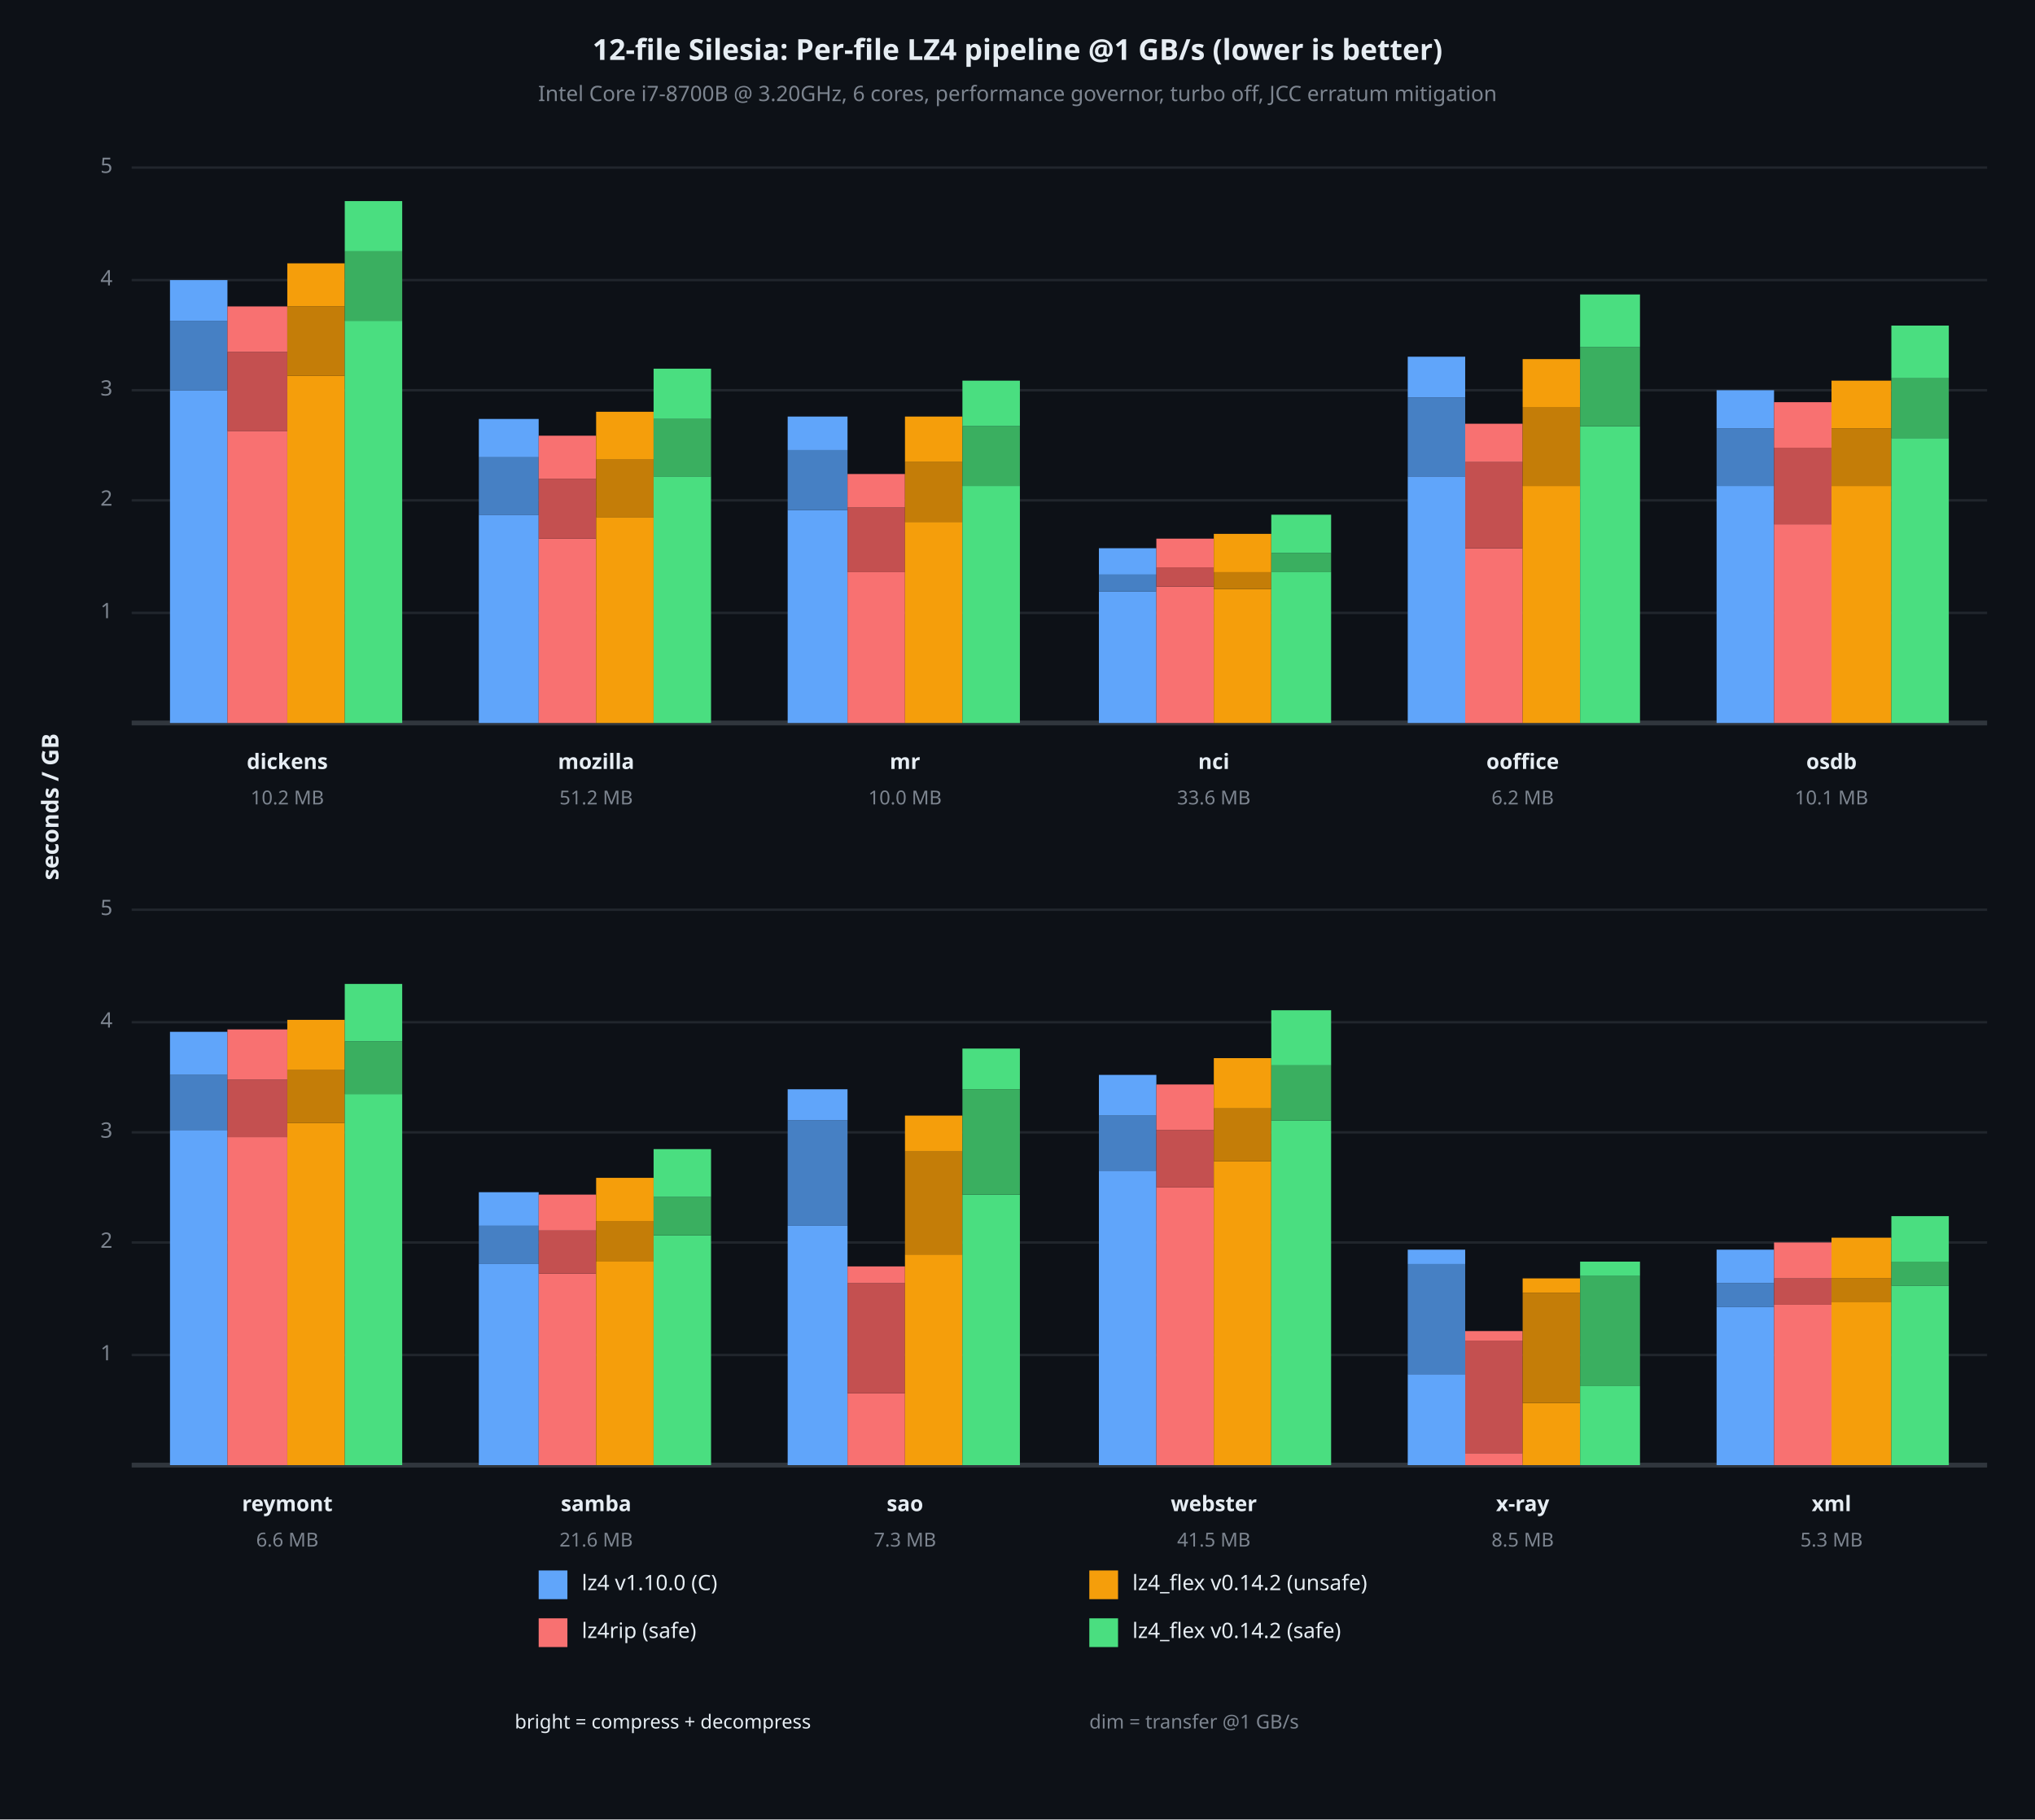
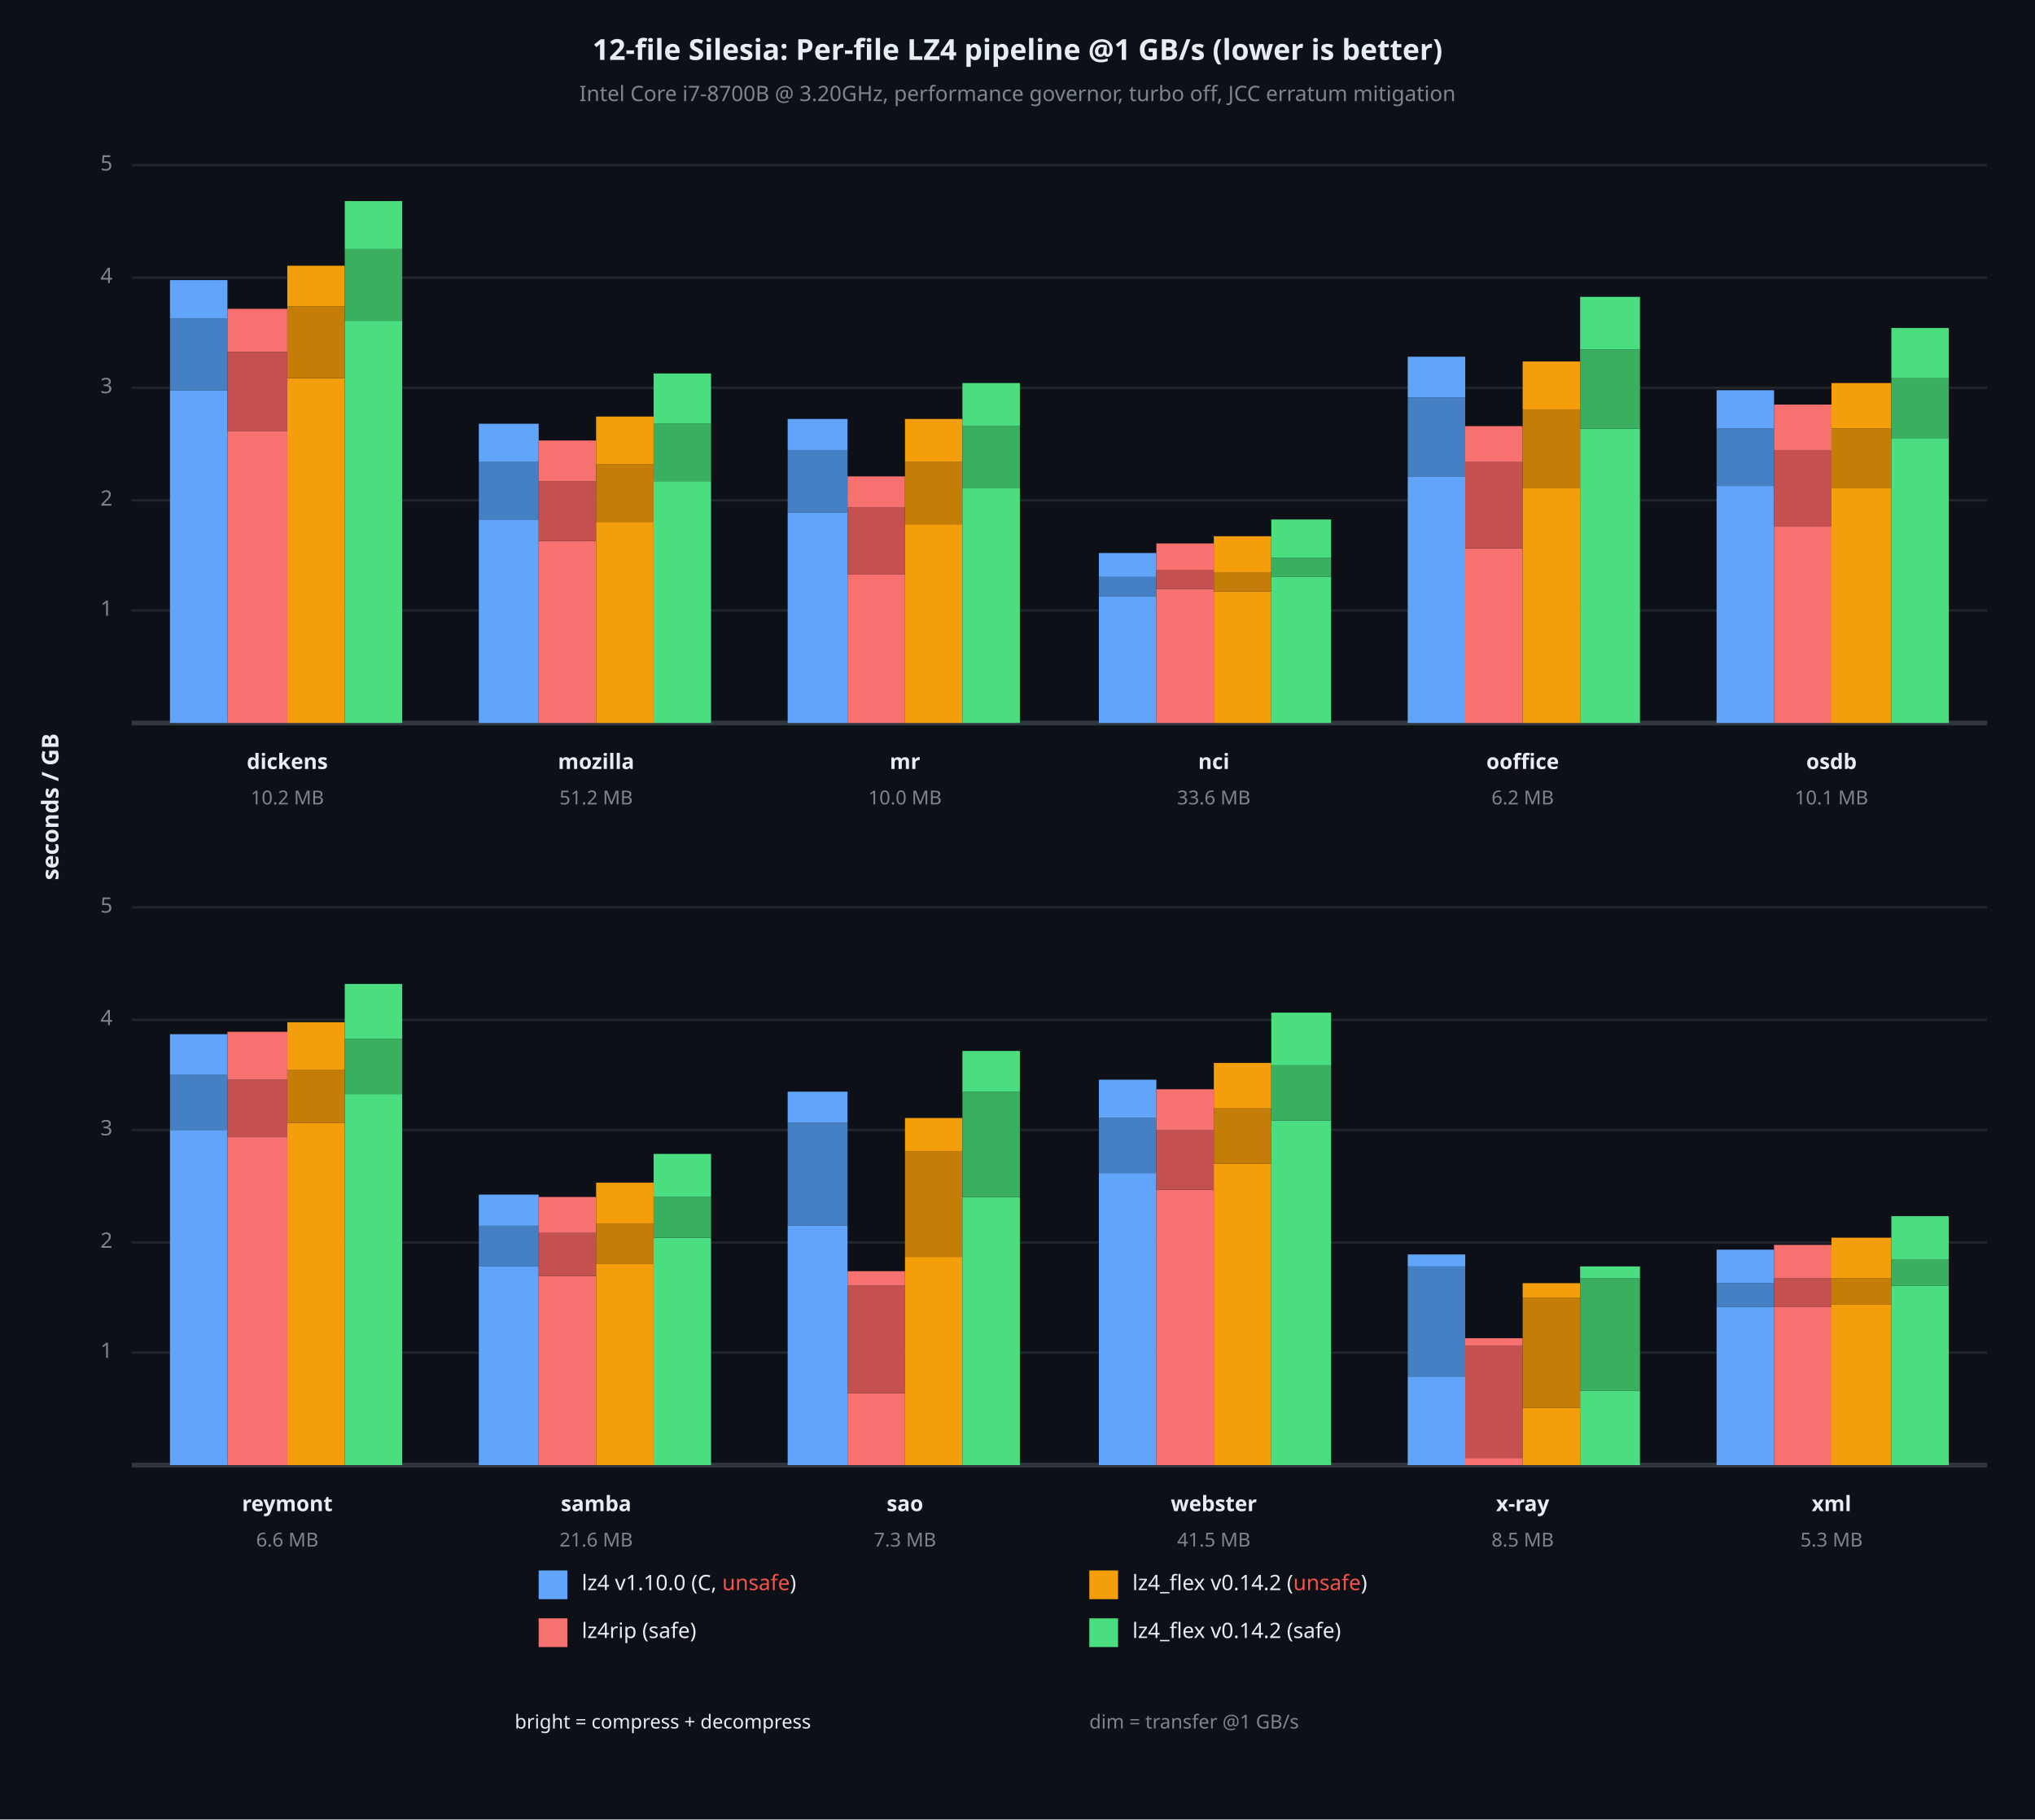
<svg xmlns="http://www.w3.org/2000/svg" viewBox="0 0 850 760" font-family="system-ui, -apple-system, sans-serif">
  <rect x="0" y="0" width="850" height="760" opacity="1" fill="#0D1117" stroke="none" />
  <text x="425" y="22" dy="0.5ex" text-anchor="middle" font-family="sans-serif" font-size="12.097" opacity="1" fill="#E6EDF3" font-weight="bold">
12-file Silesia: Per-file LZ4 pipeline @1 GB/s (lower is better)
</text>
  <text x="425" y="40" dy="0.5ex" text-anchor="middle" font-family="sans-serif" font-size="8.871" opacity="1" fill="#7D8590">
- Intel Core i7-8700B @ 3.20GHz, 6 cores, performance governor, turbo off, JCC erratum mitigation
+ Intel Core i7-8700B @ 3.20GHz, performance governor, turbo off, JCC erratum mitigation
</text>
  <text x="22" y="337" dy="0.5ex" text-anchor="middle" font-family="sans-serif" font-size="9.677" opacity="1" fill="#E6EDF3" font-weight="bold" transform="rotate(270, 22, 337)">
seconds / GB
</text>
-   <polyline fill="none" opacity="1" stroke="#21262D" stroke-width="1" points="55,256 830,256 " />
-   <text x="47" y="256" dy="0.5ex" text-anchor="end" font-family="sans-serif" font-size="8.871" opacity="1" fill="#7D8590">
+   <polyline fill="none" opacity="1" stroke="#21262D" stroke-width="1" points="55,255 830,255 " />
+   <text x="47" y="255" dy="0.5ex" text-anchor="end" font-family="sans-serif" font-size="8.871" opacity="1" fill="#7D8590">
1
</text>
  <polyline fill="none" opacity="1" stroke="#21262D" stroke-width="1" points="55,209 830,209 " />
  <text x="47" y="209" dy="0.5ex" text-anchor="end" font-family="sans-serif" font-size="8.871" opacity="1" fill="#7D8590">
2
</text>
-   <polyline fill="none" opacity="1" stroke="#21262D" stroke-width="1" points="55,163 830,163 " />
-   <text x="47" y="163" dy="0.5ex" text-anchor="end" font-family="sans-serif" font-size="8.871" opacity="1" fill="#7D8590">
+   <polyline fill="none" opacity="1" stroke="#21262D" stroke-width="1" points="55,162 830,162 " />
+   <text x="47" y="162" dy="0.5ex" text-anchor="end" font-family="sans-serif" font-size="8.871" opacity="1" fill="#7D8590">
3
</text>
-   <polyline fill="none" opacity="1" stroke="#21262D" stroke-width="1" points="55,117 830,117 " />
-   <text x="47" y="117" dy="0.5ex" text-anchor="end" font-family="sans-serif" font-size="8.871" opacity="1" fill="#7D8590">
+   <polyline fill="none" opacity="1" stroke="#21262D" stroke-width="1" points="55,116 830,116 " />
+   <text x="47" y="116" dy="0.5ex" text-anchor="end" font-family="sans-serif" font-size="8.871" opacity="1" fill="#7D8590">
4
</text>
-   <polyline fill="none" opacity="1" stroke="#21262D" stroke-width="1" points="55,70 830,70 " />
-   <text x="47" y="70" dy="0.5ex" text-anchor="end" font-family="sans-serif" font-size="8.871" opacity="1" fill="#7D8590">
+   <polyline fill="none" opacity="1" stroke="#21262D" stroke-width="1" points="55,69 830,69 " />
+   <text x="47" y="69" dy="0.5ex" text-anchor="end" font-family="sans-serif" font-size="8.871" opacity="1" fill="#7D8590">
5
</text>
  <polyline fill="none" opacity="1" stroke="#30363D" stroke-width="2" points="55,302 830,302 " />
  <rect x="71" y="163" width="24" height="139" opacity="1" fill="#60A5FA" stroke="none" />
-   <rect x="71" y="134" width="24" height="29" opacity="1" fill="#4680C4" stroke="none" />
-   <rect x="71" y="117" width="24" height="17" opacity="1" fill="#60A5FA" stroke="none" />
+   <rect x="71" y="133" width="24" height="30" opacity="1" fill="#4680C4" stroke="none" />
+   <rect x="71" y="117" width="24" height="16" opacity="1" fill="#60A5FA" stroke="none" />
  <rect x="95" y="180" width="25" height="122" opacity="1" fill="#F87171" stroke="none" />
  <rect x="95" y="147" width="25" height="33" opacity="1" fill="#C45050" stroke="none" />
-   <rect x="95" y="128" width="25" height="19" opacity="1" fill="#F87171" stroke="none" />
-   <rect x="120" y="157" width="24" height="145" opacity="1" fill="#F59E0B" stroke="none" />
-   <rect x="120" y="128" width="24" height="29" opacity="1" fill="#C47D08" stroke="none" />
-   <rect x="120" y="110" width="24" height="18" opacity="1" fill="#F59E0B" stroke="none" />
+   <rect x="95" y="129" width="25" height="18" opacity="1" fill="#F87171" stroke="none" />
+   <rect x="120" y="158" width="24" height="144" opacity="1" fill="#F59E0B" stroke="none" />
+   <rect x="120" y="128" width="24" height="30" opacity="1" fill="#C47D08" stroke="none" />
+   <rect x="120" y="111" width="24" height="17" opacity="1" fill="#F59E0B" stroke="none" />
  <rect x="144" y="134" width="24" height="168" opacity="1" fill="#4ADE80" stroke="none" />
-   <rect x="144" y="105" width="24" height="29" opacity="1" fill="#3AAF60" stroke="none" />
-   <rect x="144" y="84" width="24" height="21" opacity="1" fill="#4ADE80" stroke="none" />
+   <rect x="144" y="104" width="24" height="30" opacity="1" fill="#3AAF60" stroke="none" />
+   <rect x="144" y="84" width="24" height="20" opacity="1" fill="#4ADE80" stroke="none" />
  <text x="120" y="319" dy="0.5ex" text-anchor="middle" font-family="sans-serif" font-size="8.871" opacity="1" fill="#E6EDF3" font-weight="bold">
dickens
</text>
  <text x="120" y="334" dy="0.5ex" text-anchor="middle" font-family="sans-serif" font-size="8.065" opacity="1" fill="#7D8590">
10.2 MB
</text>
-   <rect x="200" y="215" width="25" height="87" opacity="1" fill="#60A5FA" stroke="none" />
-   <rect x="200" y="191" width="25" height="24" opacity="1" fill="#4680C4" stroke="none" />
-   <rect x="200" y="175" width="25" height="16" opacity="1" fill="#60A5FA" stroke="none" />
-   <rect x="225" y="225" width="24" height="77" opacity="1" fill="#F87171" stroke="none" />
-   <rect x="225" y="200" width="24" height="25" opacity="1" fill="#C45050" stroke="none" />
-   <rect x="225" y="182" width="24" height="18" opacity="1" fill="#F87171" stroke="none" />
-   <rect x="249" y="216" width="24" height="86" opacity="1" fill="#F59E0B" stroke="none" />
-   <rect x="249" y="192" width="24" height="24" opacity="1" fill="#C47D08" stroke="none" />
-   <rect x="249" y="172" width="24" height="20" opacity="1" fill="#F59E0B" stroke="none" />
-   <rect x="273" y="199" width="24" height="103" opacity="1" fill="#4ADE80" stroke="none" />
-   <rect x="273" y="175" width="24" height="24" opacity="1" fill="#3AAF60" stroke="none" />
-   <rect x="273" y="154" width="24" height="21" opacity="1" fill="#4ADE80" stroke="none" />
+   <rect x="200" y="217" width="25" height="85" opacity="1" fill="#60A5FA" stroke="none" />
+   <rect x="200" y="193" width="25" height="24" opacity="1" fill="#4680C4" stroke="none" />
+   <rect x="200" y="177" width="25" height="16" opacity="1" fill="#60A5FA" stroke="none" />
+   <rect x="225" y="226" width="24" height="76" opacity="1" fill="#F87171" stroke="none" />
+   <rect x="225" y="201" width="24" height="25" opacity="1" fill="#C45050" stroke="none" />
+   <rect x="225" y="184" width="24" height="17" opacity="1" fill="#F87171" stroke="none" />
+   <rect x="249" y="218" width="24" height="84" opacity="1" fill="#F59E0B" stroke="none" />
+   <rect x="249" y="194" width="24" height="24" opacity="1" fill="#C47D08" stroke="none" />
+   <rect x="249" y="174" width="24" height="20" opacity="1" fill="#F59E0B" stroke="none" />
+   <rect x="273" y="201" width="24" height="101" opacity="1" fill="#4ADE80" stroke="none" />
+   <rect x="273" y="177" width="24" height="24" opacity="1" fill="#3AAF60" stroke="none" />
+   <rect x="273" y="156" width="24" height="21" opacity="1" fill="#4ADE80" stroke="none" />
  <text x="249" y="319" dy="0.5ex" text-anchor="middle" font-family="sans-serif" font-size="8.871" opacity="1" fill="#E6EDF3" font-weight="bold">
mozilla
</text>
  <text x="249" y="334" dy="0.5ex" text-anchor="middle" font-family="sans-serif" font-size="8.065" opacity="1" fill="#7D8590">
51.2 MB
</text>
-   <rect x="329" y="213" width="25" height="89" opacity="1" fill="#60A5FA" stroke="none" />
-   <rect x="329" y="188" width="25" height="25" opacity="1" fill="#4680C4" stroke="none" />
-   <rect x="329" y="174" width="25" height="14" opacity="1" fill="#60A5FA" stroke="none" />
-   <rect x="354" y="239" width="24" height="63" opacity="1" fill="#F87171" stroke="none" />
-   <rect x="354" y="212" width="24" height="27" opacity="1" fill="#C45050" stroke="none" />
-   <rect x="354" y="198" width="24" height="14" opacity="1" fill="#F87171" stroke="none" />
-   <rect x="378" y="218" width="24" height="84" opacity="1" fill="#F59E0B" stroke="none" />
-   <rect x="378" y="193" width="24" height="25" opacity="1" fill="#C47D08" stroke="none" />
-   <rect x="378" y="174" width="24" height="19" opacity="1" fill="#F59E0B" stroke="none" />
-   <rect x="402" y="203" width="24" height="99" opacity="1" fill="#4ADE80" stroke="none" />
-   <rect x="402" y="178" width="24" height="25" opacity="1" fill="#3AAF60" stroke="none" />
-   <rect x="402" y="159" width="24" height="19" opacity="1" fill="#4ADE80" stroke="none" />
+   <rect x="329" y="214" width="25" height="88" opacity="1" fill="#60A5FA" stroke="none" />
+   <rect x="329" y="188" width="25" height="26" opacity="1" fill="#4680C4" stroke="none" />
+   <rect x="329" y="175" width="25" height="13" opacity="1" fill="#60A5FA" stroke="none" />
+   <rect x="354" y="240" width="24" height="62" opacity="1" fill="#F87171" stroke="none" />
+   <rect x="354" y="212" width="24" height="28" opacity="1" fill="#C45050" stroke="none" />
+   <rect x="354" y="199" width="24" height="13" opacity="1" fill="#F87171" stroke="none" />
+   <rect x="378" y="219" width="24" height="83" opacity="1" fill="#F59E0B" stroke="none" />
+   <rect x="378" y="193" width="24" height="26" opacity="1" fill="#C47D08" stroke="none" />
+   <rect x="378" y="175" width="24" height="18" opacity="1" fill="#F59E0B" stroke="none" />
+   <rect x="402" y="204" width="24" height="98" opacity="1" fill="#4ADE80" stroke="none" />
+   <rect x="402" y="178" width="24" height="26" opacity="1" fill="#3AAF60" stroke="none" />
+   <rect x="402" y="160" width="24" height="18" opacity="1" fill="#4ADE80" stroke="none" />
  <text x="378" y="319" dy="0.5ex" text-anchor="middle" font-family="sans-serif" font-size="8.871" opacity="1" fill="#E6EDF3" font-weight="bold">
mr
</text>
  <text x="378" y="334" dy="0.5ex" text-anchor="middle" font-family="sans-serif" font-size="8.065" opacity="1" fill="#7D8590">
10.0 MB
</text>
-   <rect x="459" y="247" width="24" height="55" opacity="1" fill="#60A5FA" stroke="none" />
-   <rect x="459" y="240" width="24" height="7" opacity="1" fill="#4680C4" stroke="none" />
-   <rect x="459" y="229" width="24" height="11" opacity="1" fill="#60A5FA" stroke="none" />
-   <rect x="483" y="245" width="24" height="57" opacity="1" fill="#F87171" stroke="none" />
-   <rect x="483" y="237" width="24" height="8" opacity="1" fill="#C45050" stroke="none" />
-   <rect x="483" y="225" width="24" height="12" opacity="1" fill="#F87171" stroke="none" />
-   <rect x="507" y="246" width="24" height="56" opacity="1" fill="#F59E0B" stroke="none" />
-   <rect x="507" y="239" width="24" height="7" opacity="1" fill="#C47D08" stroke="none" />
-   <rect x="507" y="223" width="24" height="16" opacity="1" fill="#F59E0B" stroke="none" />
-   <rect x="531" y="239" width="25" height="63" opacity="1" fill="#4ADE80" stroke="none" />
-   <rect x="531" y="231" width="25" height="8" opacity="1" fill="#3AAF60" stroke="none" />
-   <rect x="531" y="215" width="25" height="16" opacity="1" fill="#4ADE80" stroke="none" />
+   <rect x="459" y="249" width="24" height="53" opacity="1" fill="#60A5FA" stroke="none" />
+   <rect x="459" y="241" width="24" height="8" opacity="1" fill="#4680C4" stroke="none" />
+   <rect x="459" y="231" width="24" height="10" opacity="1" fill="#60A5FA" stroke="none" />
+   <rect x="483" y="246" width="24" height="56" opacity="1" fill="#F87171" stroke="none" />
+   <rect x="483" y="238" width="24" height="8" opacity="1" fill="#C45050" stroke="none" />
+   <rect x="483" y="227" width="24" height="11" opacity="1" fill="#F87171" stroke="none" />
+   <rect x="507" y="247" width="24" height="55" opacity="1" fill="#F59E0B" stroke="none" />
+   <rect x="507" y="239" width="24" height="8" opacity="1" fill="#C47D08" stroke="none" />
+   <rect x="507" y="224" width="24" height="15" opacity="1" fill="#F59E0B" stroke="none" />
+   <rect x="531" y="241" width="25" height="61" opacity="1" fill="#4ADE80" stroke="none" />
+   <rect x="531" y="233" width="25" height="8" opacity="1" fill="#3AAF60" stroke="none" />
+   <rect x="531" y="217" width="25" height="16" opacity="1" fill="#4ADE80" stroke="none" />
  <text x="507" y="319" dy="0.5ex" text-anchor="middle" font-family="sans-serif" font-size="8.871" opacity="1" fill="#E6EDF3" font-weight="bold">
nci
</text>
  <text x="507" y="334" dy="0.5ex" text-anchor="middle" font-family="sans-serif" font-size="8.065" opacity="1" fill="#7D8590">
33.6 MB
</text>
  <rect x="588" y="199" width="24" height="103" opacity="1" fill="#60A5FA" stroke="none" />
  <rect x="588" y="166" width="24" height="33" opacity="1" fill="#4680C4" stroke="none" />
  <rect x="588" y="149" width="24" height="17" opacity="1" fill="#60A5FA" stroke="none" />
  <rect x="612" y="229" width="24" height="73" opacity="1" fill="#F87171" stroke="none" />
  <rect x="612" y="193" width="24" height="36" opacity="1" fill="#C45050" stroke="none" />
-   <rect x="612" y="177" width="24" height="16" opacity="1" fill="#F87171" stroke="none" />
-   <rect x="636" y="203" width="24" height="99" opacity="1" fill="#F59E0B" stroke="none" />
-   <rect x="636" y="170" width="24" height="33" opacity="1" fill="#C47D08" stroke="none" />
-   <rect x="636" y="150" width="24" height="20" opacity="1" fill="#F59E0B" stroke="none" />
-   <rect x="660" y="178" width="25" height="124" opacity="1" fill="#4ADE80" stroke="none" />
-   <rect x="660" y="145" width="25" height="33" opacity="1" fill="#3AAF60" stroke="none" />
-   <rect x="660" y="123" width="25" height="22" opacity="1" fill="#4ADE80" stroke="none" />
+   <rect x="612" y="178" width="24" height="15" opacity="1" fill="#F87171" stroke="none" />
+   <rect x="636" y="204" width="24" height="98" opacity="1" fill="#F59E0B" stroke="none" />
+   <rect x="636" y="171" width="24" height="33" opacity="1" fill="#C47D08" stroke="none" />
+   <rect x="636" y="151" width="24" height="20" opacity="1" fill="#F59E0B" stroke="none" />
+   <rect x="660" y="179" width="25" height="123" opacity="1" fill="#4ADE80" stroke="none" />
+   <rect x="660" y="146" width="25" height="33" opacity="1" fill="#3AAF60" stroke="none" />
+   <rect x="660" y="124" width="25" height="22" opacity="1" fill="#4ADE80" stroke="none" />
  <text x="636" y="319" dy="0.5ex" text-anchor="middle" font-family="sans-serif" font-size="8.871" opacity="1" fill="#E6EDF3" font-weight="bold">
ooffice
</text>
  <text x="636" y="334" dy="0.5ex" text-anchor="middle" font-family="sans-serif" font-size="8.065" opacity="1" fill="#7D8590">
6.2 MB
</text>
  <rect x="717" y="203" width="24" height="99" opacity="1" fill="#60A5FA" stroke="none" />
  <rect x="717" y="179" width="24" height="24" opacity="1" fill="#4680C4" stroke="none" />
  <rect x="717" y="163" width="24" height="16" opacity="1" fill="#60A5FA" stroke="none" />
-   <rect x="741" y="219" width="24" height="83" opacity="1" fill="#F87171" stroke="none" />
-   <rect x="741" y="187" width="24" height="32" opacity="1" fill="#C45050" stroke="none" />
-   <rect x="741" y="168" width="24" height="19" opacity="1" fill="#F87171" stroke="none" />
-   <rect x="765" y="203" width="25" height="99" opacity="1" fill="#F59E0B" stroke="none" />
-   <rect x="765" y="179" width="25" height="24" opacity="1" fill="#C47D08" stroke="none" />
-   <rect x="765" y="159" width="25" height="20" opacity="1" fill="#F59E0B" stroke="none" />
+   <rect x="741" y="220" width="24" height="82" opacity="1" fill="#F87171" stroke="none" />
+   <rect x="741" y="188" width="24" height="32" opacity="1" fill="#C45050" stroke="none" />
+   <rect x="741" y="169" width="24" height="19" opacity="1" fill="#F87171" stroke="none" />
+   <rect x="765" y="204" width="25" height="98" opacity="1" fill="#F59E0B" stroke="none" />
+   <rect x="765" y="179" width="25" height="25" opacity="1" fill="#C47D08" stroke="none" />
+   <rect x="765" y="160" width="25" height="19" opacity="1" fill="#F59E0B" stroke="none" />
  <rect x="790" y="183" width="24" height="119" opacity="1" fill="#4ADE80" stroke="none" />
  <rect x="790" y="158" width="24" height="25" opacity="1" fill="#3AAF60" stroke="none" />
-   <rect x="790" y="136" width="24" height="22" opacity="1" fill="#4ADE80" stroke="none" />
+   <rect x="790" y="137" width="24" height="21" opacity="1" fill="#4ADE80" stroke="none" />
  <text x="765" y="319" dy="0.5ex" text-anchor="middle" font-family="sans-serif" font-size="8.871" opacity="1" fill="#E6EDF3" font-weight="bold">
osdb
</text>
  <text x="765" y="334" dy="0.5ex" text-anchor="middle" font-family="sans-serif" font-size="8.065" opacity="1" fill="#7D8590">
10.1 MB
</text>
-   <polyline fill="none" opacity="1" stroke="#21262D" stroke-width="1" points="55,566 830,566 " />
-   <text x="47" y="566" dy="0.5ex" text-anchor="end" font-family="sans-serif" font-size="8.871" opacity="1" fill="#7D8590">
+   <polyline fill="none" opacity="1" stroke="#21262D" stroke-width="1" points="55,565 830,565 " />
+   <text x="47" y="565" dy="0.5ex" text-anchor="end" font-family="sans-serif" font-size="8.871" opacity="1" fill="#7D8590">
1
</text>
  <polyline fill="none" opacity="1" stroke="#21262D" stroke-width="1" points="55,519 830,519 " />
  <text x="47" y="519" dy="0.5ex" text-anchor="end" font-family="sans-serif" font-size="8.871" opacity="1" fill="#7D8590">
2
</text>
-   <polyline fill="none" opacity="1" stroke="#21262D" stroke-width="1" points="55,473 830,473 " />
-   <text x="47" y="473" dy="0.5ex" text-anchor="end" font-family="sans-serif" font-size="8.871" opacity="1" fill="#7D8590">
+   <polyline fill="none" opacity="1" stroke="#21262D" stroke-width="1" points="55,472 830,472 " />
+   <text x="47" y="472" dy="0.5ex" text-anchor="end" font-family="sans-serif" font-size="8.871" opacity="1" fill="#7D8590">
3
</text>
-   <polyline fill="none" opacity="1" stroke="#21262D" stroke-width="1" points="55,427 830,427 " />
-   <text x="47" y="427" dy="0.5ex" text-anchor="end" font-family="sans-serif" font-size="8.871" opacity="1" fill="#7D8590">
+   <polyline fill="none" opacity="1" stroke="#21262D" stroke-width="1" points="55,426 830,426 " />
+   <text x="47" y="426" dy="0.5ex" text-anchor="end" font-family="sans-serif" font-size="8.871" opacity="1" fill="#7D8590">
4
</text>
-   <polyline fill="none" opacity="1" stroke="#21262D" stroke-width="1" points="55,380 830,380 " />
-   <text x="47" y="380" dy="0.5ex" text-anchor="end" font-family="sans-serif" font-size="8.871" opacity="1" fill="#7D8590">
+   <polyline fill="none" opacity="1" stroke="#21262D" stroke-width="1" points="55,379 830,379 " />
+   <text x="47" y="379" dy="0.5ex" text-anchor="end" font-family="sans-serif" font-size="8.871" opacity="1" fill="#7D8590">
5
</text>
  <polyline fill="none" opacity="1" stroke="#30363D" stroke-width="2" points="55,612 830,612 " />
  <rect x="71" y="472" width="24" height="140" opacity="1" fill="#60A5FA" stroke="none" />
  <rect x="71" y="449" width="24" height="23" opacity="1" fill="#4680C4" stroke="none" />
-   <rect x="71" y="431" width="24" height="18" opacity="1" fill="#60A5FA" stroke="none" />
+   <rect x="71" y="432" width="24" height="17" opacity="1" fill="#60A5FA" stroke="none" />
  <rect x="95" y="475" width="25" height="137" opacity="1" fill="#F87171" stroke="none" />
  <rect x="95" y="451" width="25" height="24" opacity="1" fill="#C45050" stroke="none" />
-   <rect x="95" y="430" width="25" height="21" opacity="1" fill="#F87171" stroke="none" />
+   <rect x="95" y="431" width="25" height="20" opacity="1" fill="#F87171" stroke="none" />
  <rect x="120" y="469" width="24" height="143" opacity="1" fill="#F59E0B" stroke="none" />
  <rect x="120" y="447" width="24" height="22" opacity="1" fill="#C47D08" stroke="none" />
-   <rect x="120" y="426" width="24" height="21" opacity="1" fill="#F59E0B" stroke="none" />
+   <rect x="120" y="427" width="24" height="20" opacity="1" fill="#F59E0B" stroke="none" />
  <rect x="144" y="457" width="24" height="155" opacity="1" fill="#4ADE80" stroke="none" />
-   <rect x="144" y="435" width="24" height="22" opacity="1" fill="#3AAF60" stroke="none" />
-   <rect x="144" y="411" width="24" height="24" opacity="1" fill="#4ADE80" stroke="none" />
+   <rect x="144" y="434" width="24" height="23" opacity="1" fill="#3AAF60" stroke="none" />
+   <rect x="144" y="411" width="24" height="23" opacity="1" fill="#4ADE80" stroke="none" />
  <text x="120" y="629" dy="0.5ex" text-anchor="middle" font-family="sans-serif" font-size="8.871" opacity="1" fill="#E6EDF3" font-weight="bold">
reymont
</text>
  <text x="120" y="644" dy="0.5ex" text-anchor="middle" font-family="sans-serif" font-size="8.065" opacity="1" fill="#7D8590">
6.6 MB
</text>
-   <rect x="200" y="528" width="25" height="84" opacity="1" fill="#60A5FA" stroke="none" />
-   <rect x="200" y="512" width="25" height="16" opacity="1" fill="#4680C4" stroke="none" />
-   <rect x="200" y="498" width="25" height="14" opacity="1" fill="#60A5FA" stroke="none" />
-   <rect x="225" y="532" width="24" height="80" opacity="1" fill="#F87171" stroke="none" />
-   <rect x="225" y="514" width="24" height="18" opacity="1" fill="#C45050" stroke="none" />
-   <rect x="225" y="499" width="24" height="15" opacity="1" fill="#F87171" stroke="none" />
-   <rect x="249" y="527" width="24" height="85" opacity="1" fill="#F59E0B" stroke="none" />
-   <rect x="249" y="510" width="24" height="17" opacity="1" fill="#C47D08" stroke="none" />
-   <rect x="249" y="492" width="24" height="18" opacity="1" fill="#F59E0B" stroke="none" />
-   <rect x="273" y="516" width="24" height="96" opacity="1" fill="#4ADE80" stroke="none" />
-   <rect x="273" y="500" width="24" height="16" opacity="1" fill="#3AAF60" stroke="none" />
-   <rect x="273" y="480" width="24" height="20" opacity="1" fill="#4ADE80" stroke="none" />
+   <rect x="200" y="529" width="25" height="83" opacity="1" fill="#60A5FA" stroke="none" />
+   <rect x="200" y="512" width="25" height="17" opacity="1" fill="#4680C4" stroke="none" />
+   <rect x="200" y="499" width="25" height="13" opacity="1" fill="#60A5FA" stroke="none" />
+   <rect x="225" y="533" width="24" height="79" opacity="1" fill="#F87171" stroke="none" />
+   <rect x="225" y="515" width="24" height="18" opacity="1" fill="#C45050" stroke="none" />
+   <rect x="225" y="500" width="24" height="15" opacity="1" fill="#F87171" stroke="none" />
+   <rect x="249" y="528" width="24" height="84" opacity="1" fill="#F59E0B" stroke="none" />
+   <rect x="249" y="511" width="24" height="17" opacity="1" fill="#C47D08" stroke="none" />
+   <rect x="249" y="494" width="24" height="17" opacity="1" fill="#F59E0B" stroke="none" />
+   <rect x="273" y="517" width="24" height="95" opacity="1" fill="#4ADE80" stroke="none" />
+   <rect x="273" y="500" width="24" height="17" opacity="1" fill="#3AAF60" stroke="none" />
+   <rect x="273" y="482" width="24" height="18" opacity="1" fill="#4ADE80" stroke="none" />
  <text x="249" y="629" dy="0.5ex" text-anchor="middle" font-family="sans-serif" font-size="8.871" opacity="1" fill="#E6EDF3" font-weight="bold">
samba
</text>
  <text x="249" y="644" dy="0.5ex" text-anchor="middle" font-family="sans-serif" font-size="8.065" opacity="1" fill="#7D8590">
21.6 MB
</text>
  <rect x="329" y="512" width="25" height="100" opacity="1" fill="#60A5FA" stroke="none" />
-   <rect x="329" y="468" width="25" height="44" opacity="1" fill="#4680C4" stroke="none" />
-   <rect x="329" y="455" width="25" height="13" opacity="1" fill="#60A5FA" stroke="none" />
+   <rect x="329" y="469" width="25" height="43" opacity="1" fill="#4680C4" stroke="none" />
+   <rect x="329" y="456" width="25" height="13" opacity="1" fill="#60A5FA" stroke="none" />
  <rect x="354" y="582" width="24" height="30" opacity="1" fill="#F87171" stroke="none" />
-   <rect x="354" y="536" width="24" height="46" opacity="1" fill="#C45050" stroke="none" />
-   <rect x="354" y="529" width="24" height="7" opacity="1" fill="#F87171" stroke="none" />
-   <rect x="378" y="524" width="24" height="88" opacity="1" fill="#F59E0B" stroke="none" />
-   <rect x="378" y="481" width="24" height="43" opacity="1" fill="#C47D08" stroke="none" />
-   <rect x="378" y="466" width="24" height="15" opacity="1" fill="#F59E0B" stroke="none" />
-   <rect x="402" y="499" width="24" height="113" opacity="1" fill="#4ADE80" stroke="none" />
-   <rect x="402" y="455" width="24" height="44" opacity="1" fill="#3AAF60" stroke="none" />
-   <rect x="402" y="438" width="24" height="17" opacity="1" fill="#4ADE80" stroke="none" />
+   <rect x="354" y="537" width="24" height="45" opacity="1" fill="#C45050" stroke="none" />
+   <rect x="354" y="531" width="24" height="6" opacity="1" fill="#F87171" stroke="none" />
+   <rect x="378" y="525" width="24" height="87" opacity="1" fill="#F59E0B" stroke="none" />
+   <rect x="378" y="481" width="24" height="44" opacity="1" fill="#C47D08" stroke="none" />
+   <rect x="378" y="467" width="24" height="14" opacity="1" fill="#F59E0B" stroke="none" />
+   <rect x="402" y="500" width="24" height="112" opacity="1" fill="#4ADE80" stroke="none" />
+   <rect x="402" y="456" width="24" height="44" opacity="1" fill="#3AAF60" stroke="none" />
+   <rect x="402" y="439" width="24" height="17" opacity="1" fill="#4ADE80" stroke="none" />
  <text x="378" y="629" dy="0.5ex" text-anchor="middle" font-family="sans-serif" font-size="8.871" opacity="1" fill="#E6EDF3" font-weight="bold">
sao
</text>
  <text x="378" y="644" dy="0.5ex" text-anchor="middle" font-family="sans-serif" font-size="8.065" opacity="1" fill="#7D8590">
7.3 MB
</text>
-   <rect x="459" y="489" width="24" height="123" opacity="1" fill="#60A5FA" stroke="none" />
-   <rect x="459" y="466" width="24" height="23" opacity="1" fill="#4680C4" stroke="none" />
-   <rect x="459" y="449" width="24" height="17" opacity="1" fill="#60A5FA" stroke="none" />
-   <rect x="483" y="496" width="24" height="116" opacity="1" fill="#F87171" stroke="none" />
-   <rect x="483" y="472" width="24" height="24" opacity="1" fill="#C45050" stroke="none" />
-   <rect x="483" y="453" width="24" height="19" opacity="1" fill="#F87171" stroke="none" />
-   <rect x="507" y="485" width="24" height="127" opacity="1" fill="#F59E0B" stroke="none" />
-   <rect x="507" y="463" width="24" height="22" opacity="1" fill="#C47D08" stroke="none" />
-   <rect x="507" y="442" width="24" height="21" opacity="1" fill="#F59E0B" stroke="none" />
+   <rect x="459" y="490" width="24" height="122" opacity="1" fill="#60A5FA" stroke="none" />
+   <rect x="459" y="467" width="24" height="23" opacity="1" fill="#4680C4" stroke="none" />
+   <rect x="459" y="451" width="24" height="16" opacity="1" fill="#60A5FA" stroke="none" />
+   <rect x="483" y="497" width="24" height="115" opacity="1" fill="#F87171" stroke="none" />
+   <rect x="483" y="472" width="24" height="25" opacity="1" fill="#C45050" stroke="none" />
+   <rect x="483" y="455" width="24" height="17" opacity="1" fill="#F87171" stroke="none" />
+   <rect x="507" y="486" width="24" height="126" opacity="1" fill="#F59E0B" stroke="none" />
+   <rect x="507" y="463" width="24" height="23" opacity="1" fill="#C47D08" stroke="none" />
+   <rect x="507" y="444" width="24" height="19" opacity="1" fill="#F59E0B" stroke="none" />
  <rect x="531" y="468" width="25" height="144" opacity="1" fill="#4ADE80" stroke="none" />
  <rect x="531" y="445" width="25" height="23" opacity="1" fill="#3AAF60" stroke="none" />
-   <rect x="531" y="422" width="25" height="23" opacity="1" fill="#4ADE80" stroke="none" />
+   <rect x="531" y="423" width="25" height="22" opacity="1" fill="#4ADE80" stroke="none" />
  <text x="507" y="629" dy="0.5ex" text-anchor="middle" font-family="sans-serif" font-size="8.871" opacity="1" fill="#E6EDF3" font-weight="bold">
webster
</text>
  <text x="507" y="644" dy="0.5ex" text-anchor="middle" font-family="sans-serif" font-size="8.065" opacity="1" fill="#7D8590">
41.5 MB
</text>
-   <rect x="588" y="574" width="24" height="38" opacity="1" fill="#60A5FA" stroke="none" />
-   <rect x="588" y="528" width="24" height="46" opacity="1" fill="#4680C4" stroke="none" />
-   <rect x="588" y="522" width="24" height="6" opacity="1" fill="#60A5FA" stroke="none" />
-   <rect x="612" y="607" width="24" height="5" opacity="1" fill="#F87171" stroke="none" />
-   <rect x="612" y="560" width="24" height="47" opacity="1" fill="#C45050" stroke="none" />
-   <rect x="612" y="556" width="24" height="4" opacity="1" fill="#F87171" stroke="none" />
-   <rect x="636" y="586" width="24" height="26" opacity="1" fill="#F59E0B" stroke="none" />
-   <rect x="636" y="540" width="24" height="46" opacity="1" fill="#C47D08" stroke="none" />
-   <rect x="636" y="534" width="24" height="6" opacity="1" fill="#F59E0B" stroke="none" />
-   <rect x="660" y="579" width="25" height="33" opacity="1" fill="#4ADE80" stroke="none" />
-   <rect x="660" y="533" width="25" height="46" opacity="1" fill="#3AAF60" stroke="none" />
-   <rect x="660" y="527" width="25" height="6" opacity="1" fill="#4ADE80" stroke="none" />
+   <rect x="588" y="575" width="24" height="37" opacity="1" fill="#60A5FA" stroke="none" />
+   <rect x="588" y="529" width="24" height="46" opacity="1" fill="#4680C4" stroke="none" />
+   <rect x="588" y="524" width="24" height="5" opacity="1" fill="#60A5FA" stroke="none" />
+   <rect x="612" y="609" width="24" height="3" opacity="1" fill="#F87171" stroke="none" />
+   <rect x="612" y="562" width="24" height="47" opacity="1" fill="#C45050" stroke="none" />
+   <rect x="612" y="559" width="24" height="3" opacity="1" fill="#F87171" stroke="none" />
+   <rect x="636" y="588" width="24" height="24" opacity="1" fill="#F59E0B" stroke="none" />
+   <rect x="636" y="542" width="24" height="46" opacity="1" fill="#C47D08" stroke="none" />
+   <rect x="636" y="536" width="24" height="6" opacity="1" fill="#F59E0B" stroke="none" />
+   <rect x="660" y="581" width="25" height="31" opacity="1" fill="#4ADE80" stroke="none" />
+   <rect x="660" y="534" width="25" height="47" opacity="1" fill="#3AAF60" stroke="none" />
+   <rect x="660" y="529" width="25" height="5" opacity="1" fill="#4ADE80" stroke="none" />
  <text x="636" y="629" dy="0.5ex" text-anchor="middle" font-family="sans-serif" font-size="8.871" opacity="1" fill="#E6EDF3" font-weight="bold">
x-ray
</text>
  <text x="636" y="644" dy="0.5ex" text-anchor="middle" font-family="sans-serif" font-size="8.065" opacity="1" fill="#7D8590">
8.5 MB
</text>
  <rect x="717" y="546" width="24" height="66" opacity="1" fill="#60A5FA" stroke="none" />
  <rect x="717" y="536" width="24" height="10" opacity="1" fill="#4680C4" stroke="none" />
  <rect x="717" y="522" width="24" height="14" opacity="1" fill="#60A5FA" stroke="none" />
-   <rect x="741" y="545" width="24" height="67" opacity="1" fill="#F87171" stroke="none" />
-   <rect x="741" y="534" width="24" height="11" opacity="1" fill="#C45050" stroke="none" />
-   <rect x="741" y="519" width="24" height="15" opacity="1" fill="#F87171" stroke="none" />
-   <rect x="765" y="544" width="25" height="68" opacity="1" fill="#F59E0B" stroke="none" />
-   <rect x="765" y="534" width="25" height="10" opacity="1" fill="#C47D08" stroke="none" />
+   <rect x="741" y="546" width="24" height="66" opacity="1" fill="#F87171" stroke="none" />
+   <rect x="741" y="534" width="24" height="12" opacity="1" fill="#C45050" stroke="none" />
+   <rect x="741" y="520" width="24" height="14" opacity="1" fill="#F87171" stroke="none" />
+   <rect x="765" y="545" width="25" height="67" opacity="1" fill="#F59E0B" stroke="none" />
+   <rect x="765" y="534" width="25" height="11" opacity="1" fill="#C47D08" stroke="none" />
  <rect x="765" y="517" width="25" height="17" opacity="1" fill="#F59E0B" stroke="none" />
  <rect x="790" y="537" width="24" height="75" opacity="1" fill="#4ADE80" stroke="none" />
-   <rect x="790" y="527" width="24" height="10" opacity="1" fill="#3AAF60" stroke="none" />
-   <rect x="790" y="508" width="24" height="19" opacity="1" fill="#4ADE80" stroke="none" />
+   <rect x="790" y="526" width="24" height="11" opacity="1" fill="#3AAF60" stroke="none" />
+   <rect x="790" y="508" width="24" height="18" opacity="1" fill="#4ADE80" stroke="none" />
  <text x="765" y="629" dy="0.5ex" text-anchor="middle" font-family="sans-serif" font-size="8.871" opacity="1" fill="#E6EDF3" font-weight="bold">
xml
</text>
  <text x="765" y="644" dy="0.5ex" text-anchor="middle" font-family="sans-serif" font-size="8.065" opacity="1" fill="#7D8590">
5.3 MB
</text>
  <rect x="225" y="656" width="12" height="12" opacity="1" fill="#60A5FA" stroke="none" />
  <text x="243" y="662" dy="0.5ex" text-anchor="start" font-family="sans-serif" font-size="8.871" opacity="1" fill="#E6EDF3">
- lz4 v1.10.0 (C)
+ lz4 v1.10.0 (C, <tspan fill="#F85149">unsafe</tspan>)
</text>
  <rect x="225" y="676" width="12" height="12" opacity="1" fill="#F87171" stroke="none" />
  <text x="243" y="682" dy="0.5ex" text-anchor="start" font-family="sans-serif" font-size="8.871" opacity="1" fill="#E6EDF3">
lz4rip (safe)
</text>
  <rect x="455" y="656" width="12" height="12" opacity="1" fill="#F59E0B" stroke="none" />
  <text x="473" y="662" dy="0.5ex" text-anchor="start" font-family="sans-serif" font-size="8.871" opacity="1" fill="#E6EDF3">
- lz4_flex v0.14.2 (unsafe)
+ lz4_flex v0.14.2 (<tspan fill="#F85149">unsafe</tspan>)
</text>
  <rect x="455" y="676" width="12" height="12" opacity="1" fill="#4ADE80" stroke="none" />
  <text x="473" y="682" dy="0.5ex" text-anchor="start" font-family="sans-serif" font-size="8.871" opacity="1" fill="#E6EDF3">
lz4_flex v0.14.2 (safe)
</text>
  <text x="215" y="720" dy="0.5ex" text-anchor="start" font-family="sans-serif" font-size="8.065" opacity="1" fill="#E6EDF3">
bright = compress + decompress
</text>
  <text x="455" y="720" dy="0.5ex" text-anchor="start" font-family="sans-serif" font-size="8.065" opacity="1" fill="#7D8590">
dim = transfer @1 GB/s
</text>
</svg>
